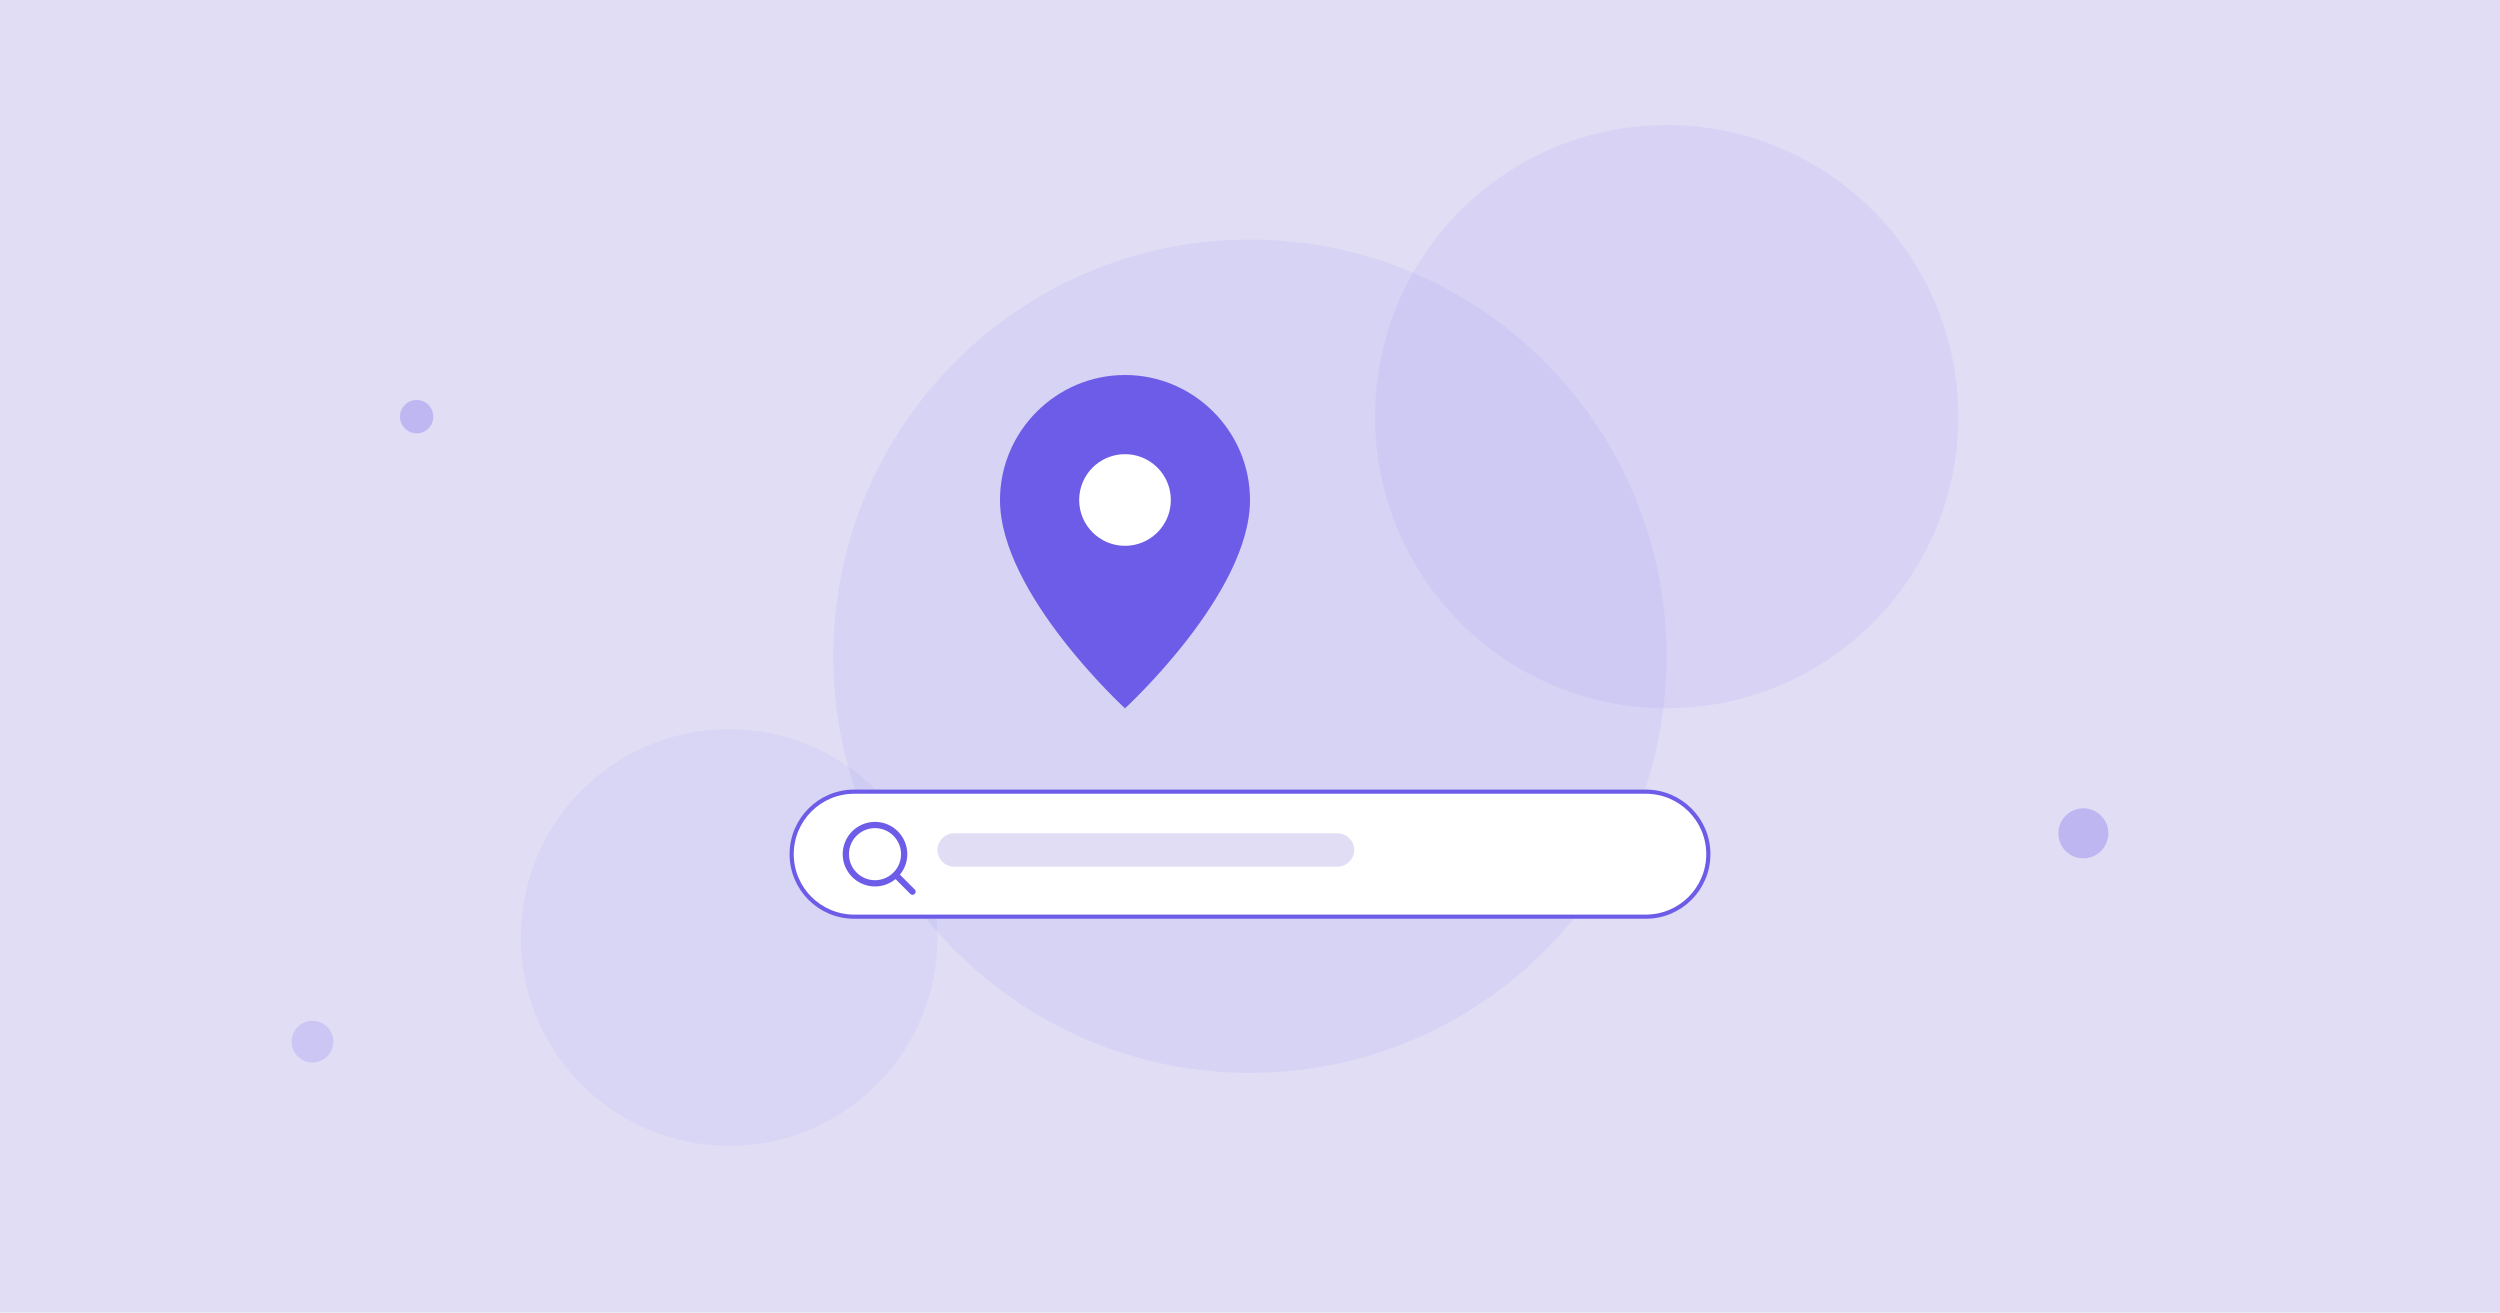
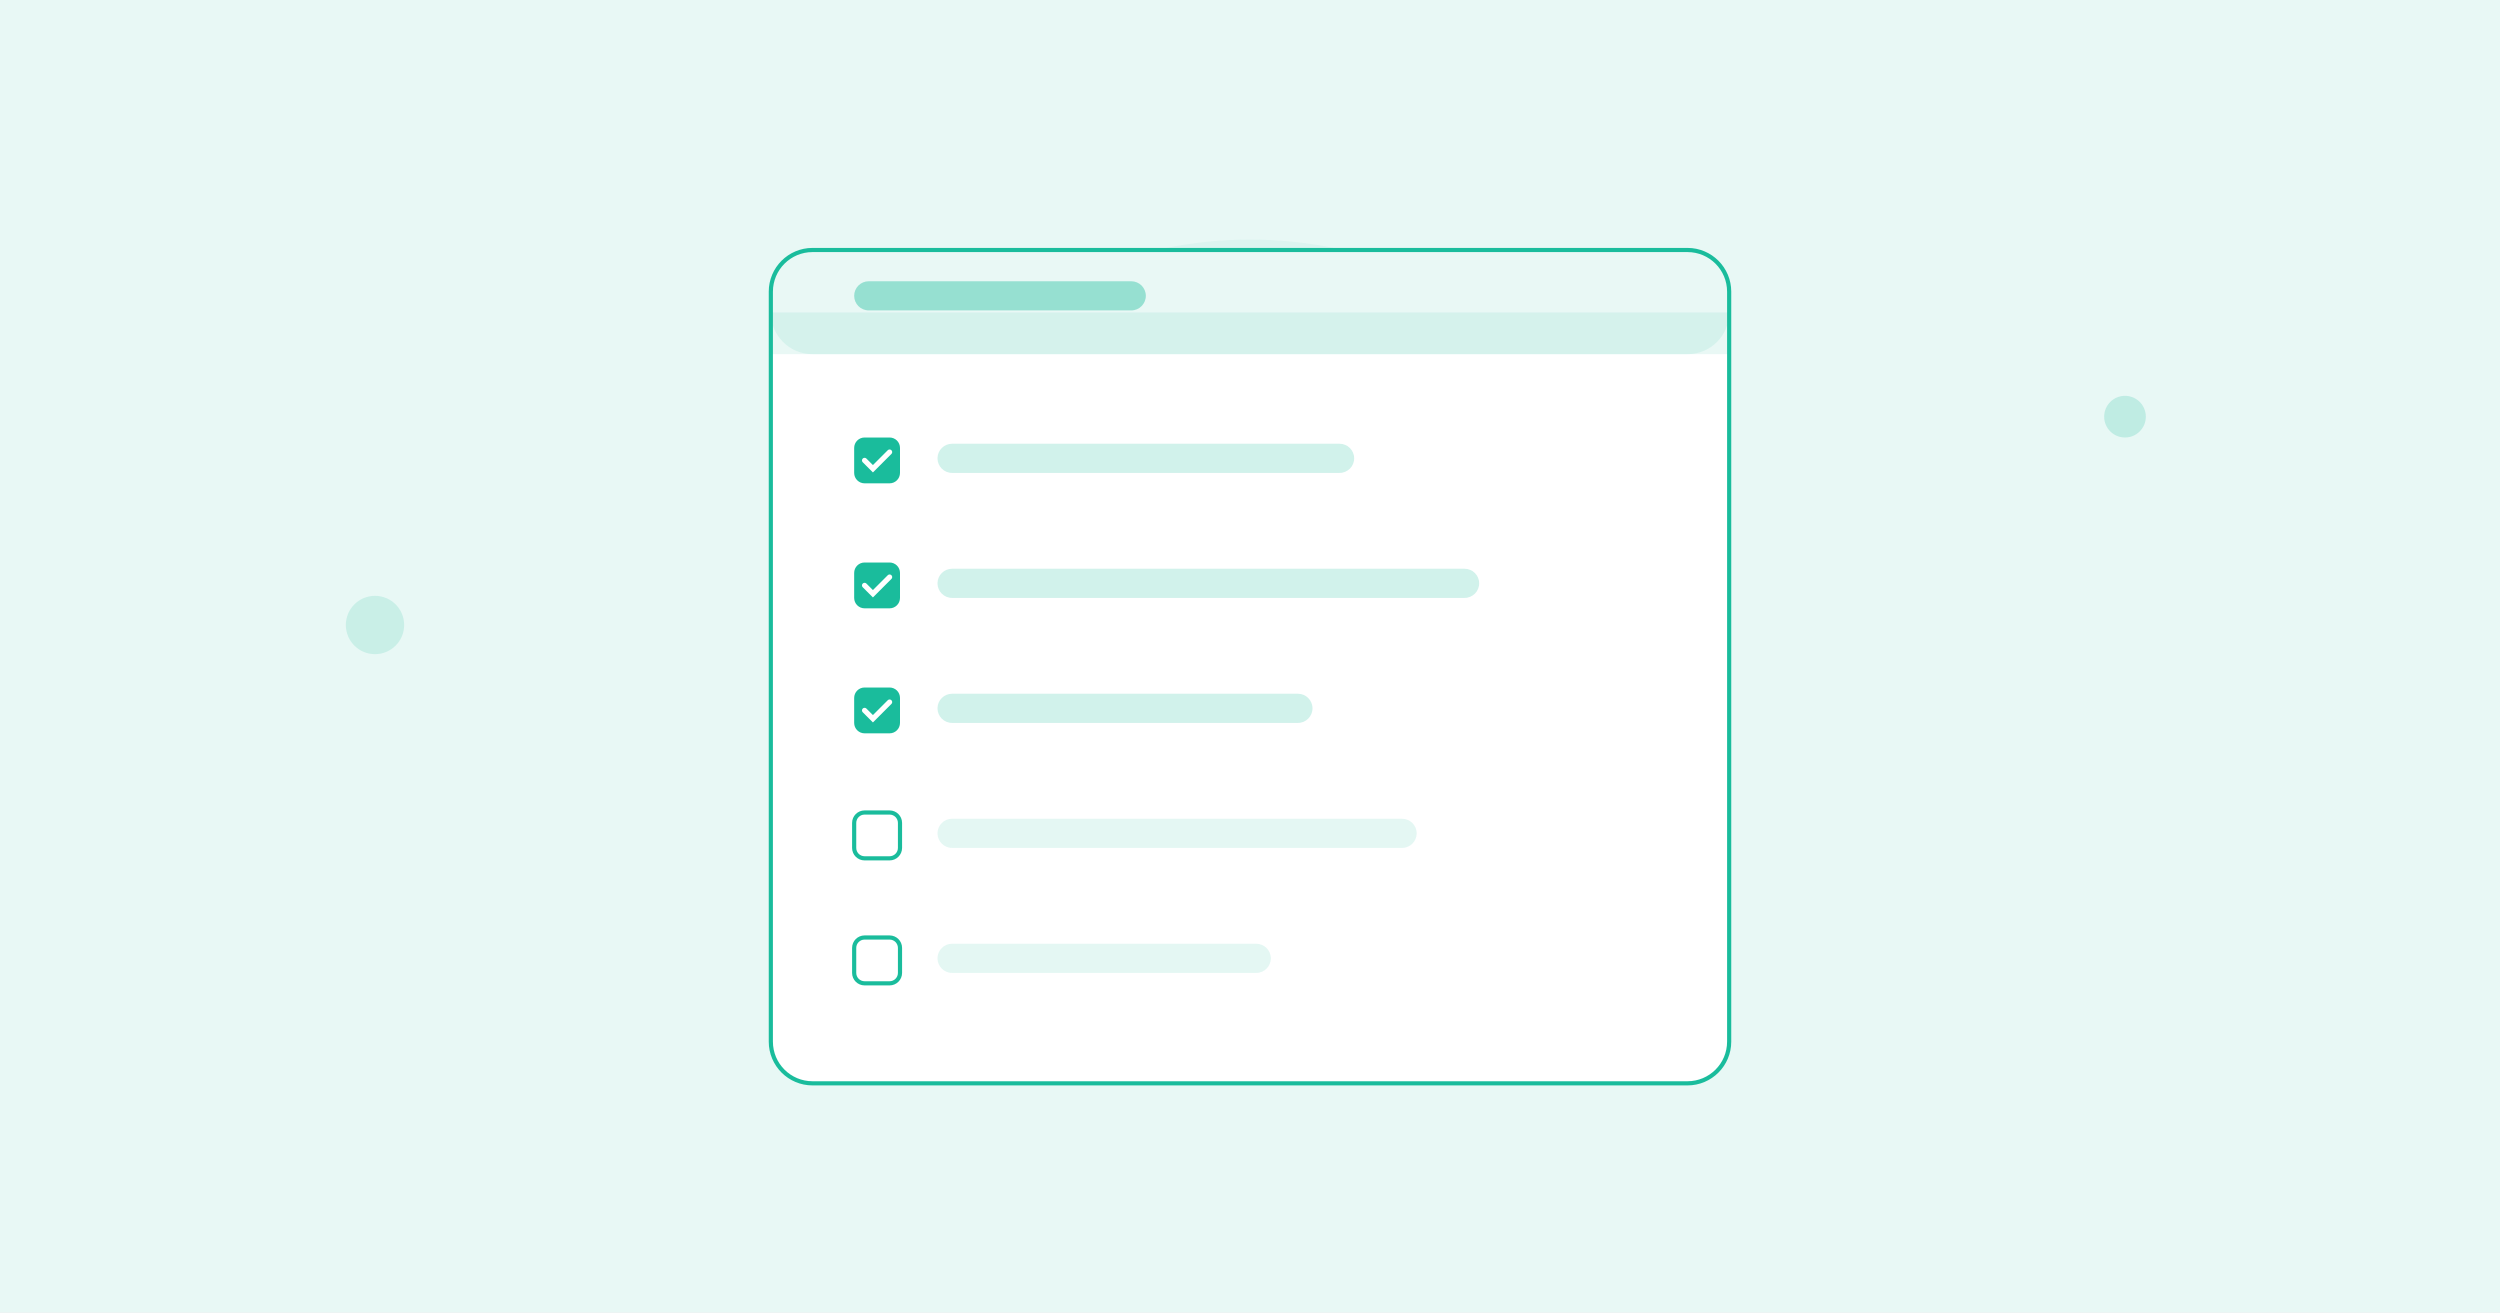
<svg xmlns="http://www.w3.org/2000/svg" viewBox="0 0 1200 630" fill="none">
-   <rect width="1200" height="630" fill="#e0ddf5" />
-   <circle cx="600" cy="315" r="200" fill="#6c5ce7" opacity="0.08" />
-   <circle cx="800" cy="200" r="140" fill="#8b7eeb" opacity="0.1" />
-   <circle cx="350" cy="450" r="100" fill="#6c5ce7" opacity="0.06" />
-   <g transform="translate(480,180)">
-     <path d="M60 0C27 0 0 27 0 60c0 45 60 100 60 100s60-55 60-100c0-33-27-60-60-60z" fill="#6c5ce7" />
-     <circle cx="60" cy="60" r="22" fill="white" />
+   <rect width="1200" height="630" fill="#e8f8f5" />
+   <circle cx="600" cy="315" r="200" fill="#1abc9c" opacity="0.06" />
+   <rect x="370" y="120" width="460" height="400" rx="20" fill="white" stroke="#1abc9c" stroke-width="2" />
+   <rect x="370" y="120" width="460" height="50" rx="20" fill="#1abc9c" opacity="0.1" />
+   <rect x="370" y="150" width="460" height="20" fill="#1abc9c" opacity="0.1" />
+   <rect x="410" y="135" width="140" height="14" rx="7" fill="#1abc9c" opacity="0.4" />
+   <g transform="translate(410,210)">
+     <rect width="22" height="22" rx="5" fill="#1abc9c" />
+     <path d="M5 11L9 15L17 7" stroke="white" stroke-width="2.5" fill="none" stroke-linecap="round" />
+     <rect x="40" y="3" width="200" height="14" rx="7" fill="#1abc9c" opacity="0.2" />
  </g>
-   <rect x="380" y="380" width="440" height="60" rx="30" fill="white" stroke="#6c5ce7" stroke-width="2" />
-   <circle cx="420" cy="410" r="14" fill="none" stroke="#6c5ce7" stroke-width="3" />
-   <line x1="430" y1="420" x2="438" y2="428" stroke="#6c5ce7" stroke-width="3" stroke-linecap="round" />
-   <rect x="450" y="400" width="200" height="16" rx="8" fill="#e0ddf5" />
-   <circle cx="200" cy="200" r="8" fill="#8b7eeb" opacity="0.4" />
-   <circle cx="1000" cy="400" r="12" fill="#6c5ce7" opacity="0.3" />
-   <circle cx="150" cy="500" r="10" fill="#8b7eeb" opacity="0.25" />
+   <g transform="translate(410,270)">
+     <rect width="22" height="22" rx="5" fill="#1abc9c" />
+     <path d="M5 11L9 15L17 7" stroke="white" stroke-width="2.5" fill="none" stroke-linecap="round" />
+     <rect x="40" y="3" width="260" height="14" rx="7" fill="#1abc9c" opacity="0.2" />
+   </g>
+   <g transform="translate(410,330)">
+     <rect width="22" height="22" rx="5" fill="#1abc9c" />
+     <path d="M5 11L9 15L17 7" stroke="white" stroke-width="2.5" fill="none" stroke-linecap="round" />
+     <rect x="40" y="3" width="180" height="14" rx="7" fill="#1abc9c" opacity="0.2" />
+   </g>
+   <g transform="translate(410,390)">
+     <rect width="22" height="22" rx="5" stroke="#1abc9c" stroke-width="2" fill="none" />
+     <rect x="40" y="3" width="230" height="14" rx="7" fill="#1abc9c" opacity="0.12" />
+   </g>
+   <g transform="translate(410,450)">
+     <rect width="22" height="22" rx="5" stroke="#1abc9c" stroke-width="2" fill="none" />
+     <rect x="40" y="3" width="160" height="14" rx="7" fill="#1abc9c" opacity="0.12" />
+   </g>
+   <circle cx="180" cy="300" r="14" fill="#1abc9c" opacity="0.15" />
+   <circle cx="1020" cy="200" r="10" fill="#1abc9c" opacity="0.2" />
</svg>
